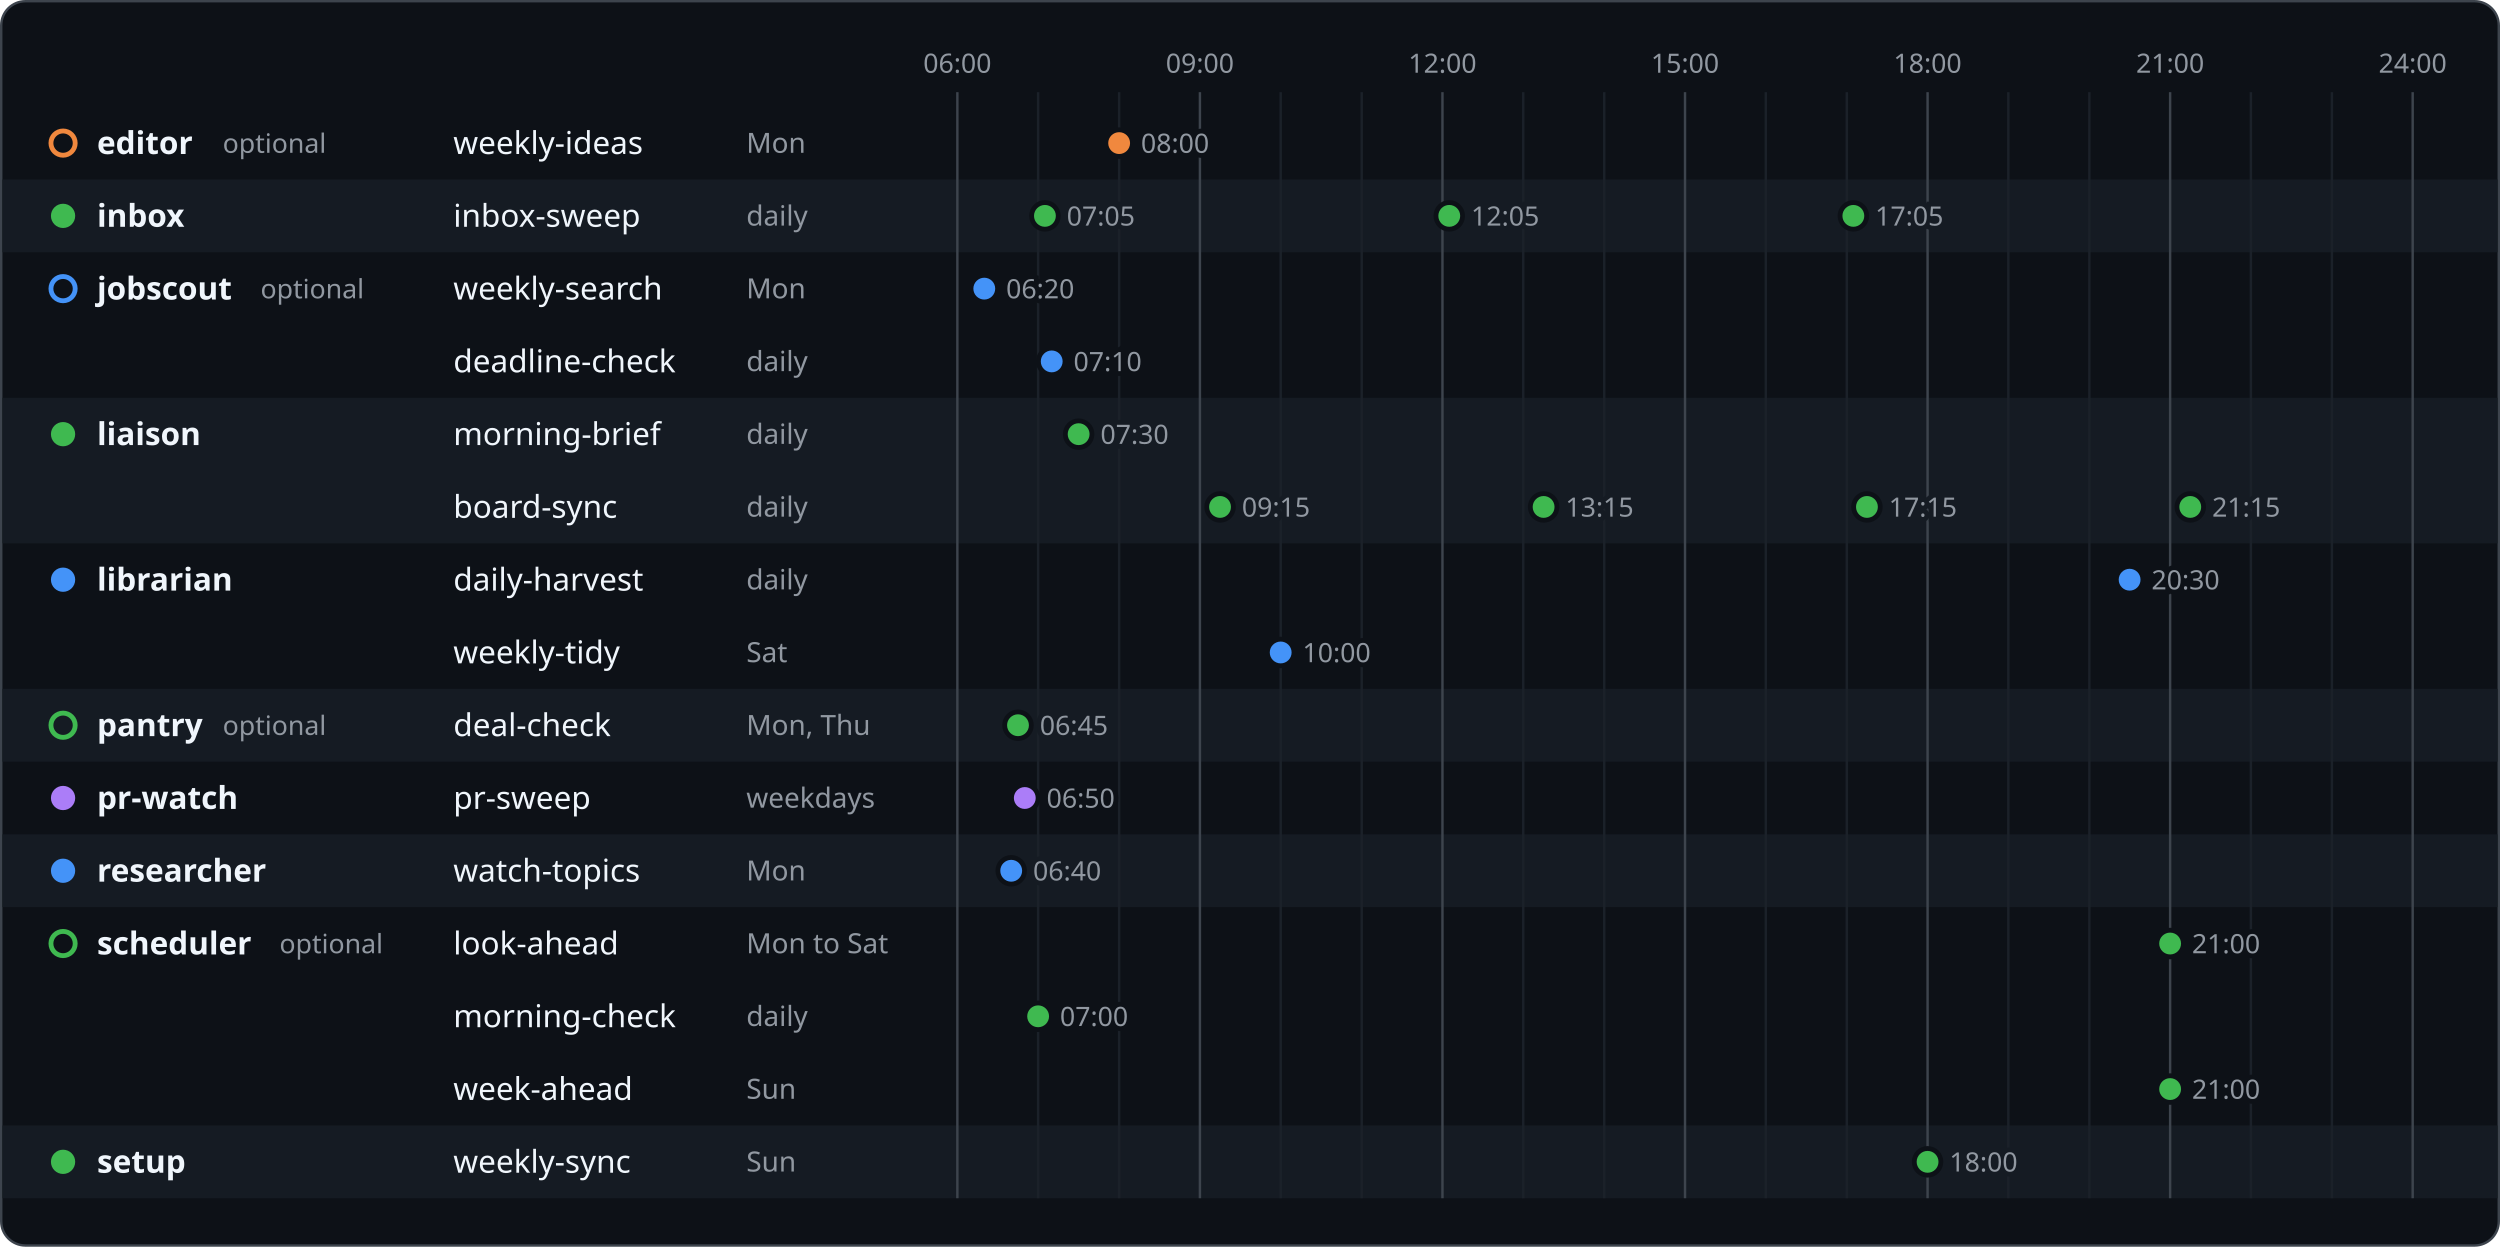
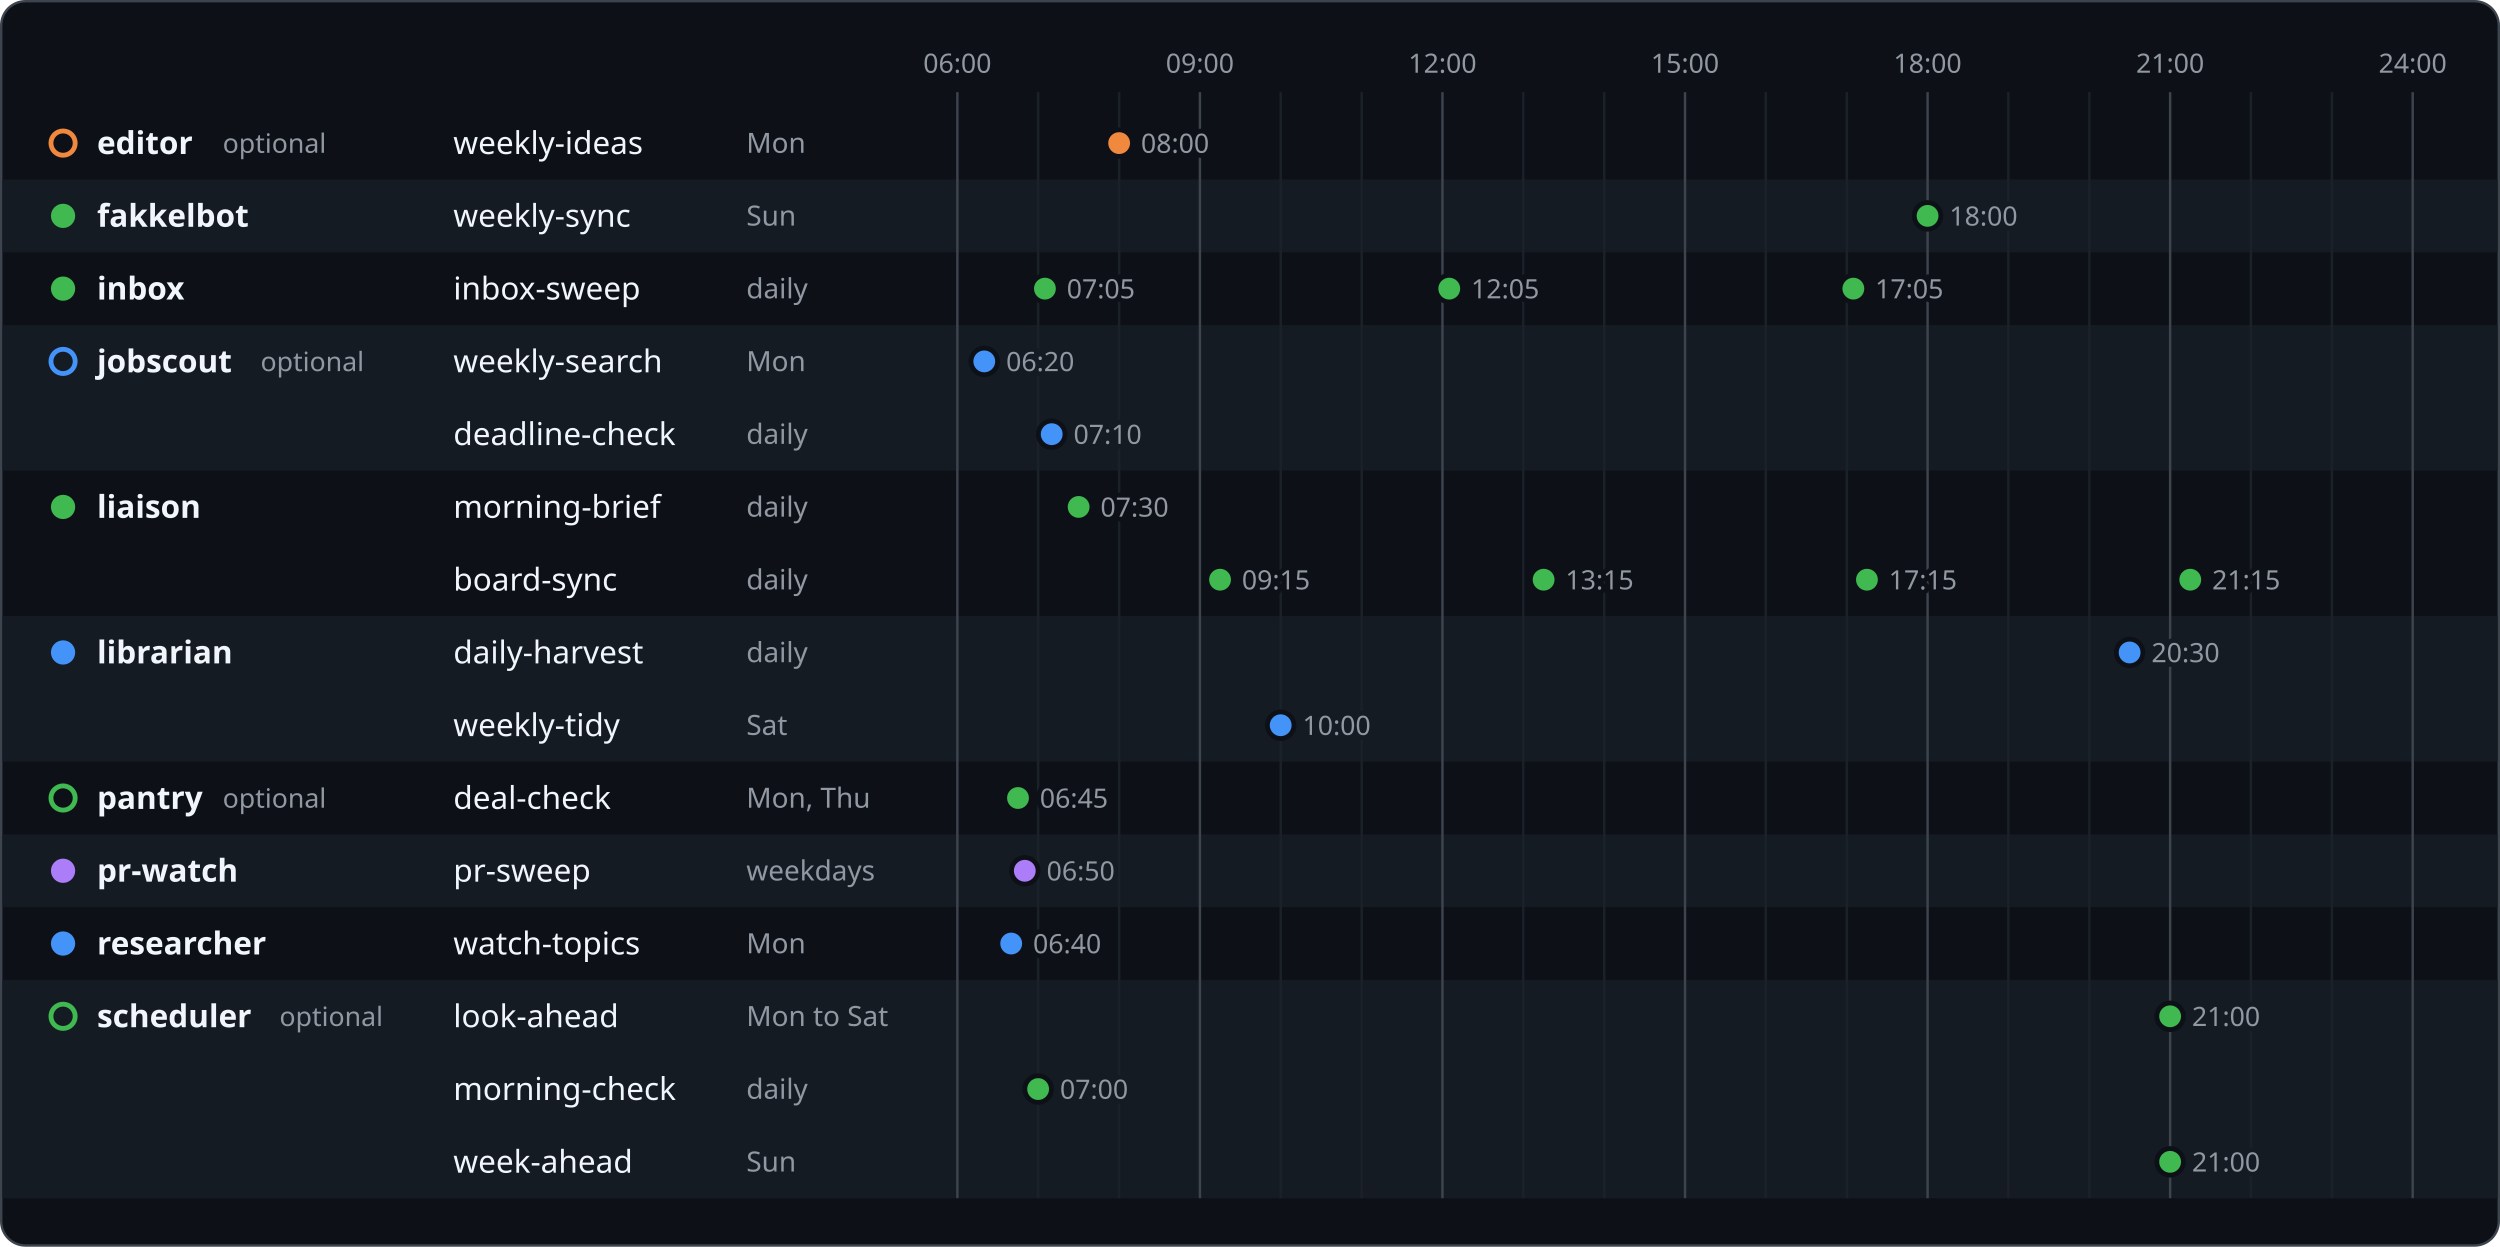
<svg xmlns="http://www.w3.org/2000/svg" width="1030.7" height="514" viewBox="0 0 1030.7 514" role="img" aria-labelledby="title">
  <style>text { font-family: -apple-system, BlinkMacSystemFont, 'Segoe UI', 'Noto Sans', Helvetica, Arial, sans-serif; }</style>
  <rect x="0.5" y="0.5" width="1029.7" height="513" rx="10" fill="#0d1117" stroke="#3d444d" />
  <rect x="1" y="74" width="1028.7" height="30" fill="#151b23" />
-   <rect x="1" y="164" width="1028.7" height="60" fill="#151b23" />
-   <rect x="1" y="284" width="1028.7" height="30" fill="#151b23" />
+   <rect x="1" y="134" width="1028.7" height="60" fill="#151b23" />
+   <rect x="1" y="254" width="1028.7" height="60" fill="#151b23" />
  <rect x="1" y="344" width="1028.7" height="30" fill="#151b23" />
-   <rect x="1" y="464" width="1028.7" height="30" fill="#151b23" />
+   <rect x="1" y="404" width="1028.7" height="90" fill="#151b23" />
  <line x1="394.7" y1="38" x2="394.7" y2="494" stroke="#3d444d" />
  <text x="394.7" y="30" fill="#9198a1" font-size="11" text-anchor="middle">06:00</text>
  <line x1="428" y1="38" x2="428" y2="494" stroke="#1b2129" />
  <line x1="461.4" y1="38" x2="461.4" y2="494" stroke="#1b2129" />
  <line x1="494.7" y1="38" x2="494.7" y2="494" stroke="#3d444d" />
  <text x="494.7" y="30" fill="#9198a1" font-size="11" text-anchor="middle">09:00</text>
  <line x1="528" y1="38" x2="528" y2="494" stroke="#1b2129" />
  <line x1="561.4" y1="38" x2="561.4" y2="494" stroke="#1b2129" />
  <line x1="594.7" y1="38" x2="594.7" y2="494" stroke="#3d444d" />
  <text x="594.7" y="30" fill="#9198a1" font-size="11" text-anchor="middle">12:00</text>
  <line x1="628" y1="38" x2="628" y2="494" stroke="#1b2129" />
  <line x1="661.4" y1="38" x2="661.4" y2="494" stroke="#1b2129" />
  <line x1="694.7" y1="38" x2="694.7" y2="494" stroke="#3d444d" />
  <text x="694.7" y="30" fill="#9198a1" font-size="11" text-anchor="middle">15:00</text>
  <line x1="728" y1="38" x2="728" y2="494" stroke="#1b2129" />
  <line x1="761.4" y1="38" x2="761.4" y2="494" stroke="#1b2129" />
  <line x1="794.7" y1="38" x2="794.7" y2="494" stroke="#3d444d" />
  <text x="794.7" y="30" fill="#9198a1" font-size="11" text-anchor="middle">18:00</text>
  <line x1="828" y1="38" x2="828" y2="494" stroke="#1b2129" />
  <line x1="861.4" y1="38" x2="861.4" y2="494" stroke="#1b2129" />
  <line x1="894.7" y1="38" x2="894.7" y2="494" stroke="#3d444d" />
  <text x="894.7" y="30" fill="#9198a1" font-size="11" text-anchor="middle">21:00</text>
  <line x1="928" y1="38" x2="928" y2="494" stroke="#1b2129" />
  <line x1="961.4" y1="38" x2="961.4" y2="494" stroke="#1b2129" />
  <line x1="994.7" y1="38" x2="994.7" y2="494" stroke="#3d444d" />
  <text x="994.7" y="30" fill="#9198a1" font-size="11" text-anchor="middle">24:00</text>
  <circle cx="26" cy="59" r="5" fill="none" stroke="#f0883e" stroke-width="2" />
  <text x="40" y="63.5" fill="#f0f6fc" font-size="13" font-weight="600">editor</text>
  <text x="91.8" y="63" fill="#9198a1" font-size="11">optional</text>
  <text x="186.9" y="63.5" fill="#f0f6fc" font-size="13">weekly-ideas</text>
  <text x="307.7" y="63" fill="#9198a1" font-size="11.5">Mon</text>
  <circle cx="461.4" cy="59" r="5.5" fill="#f0883e" stroke="#0d1117" stroke-width="2" />
  <text x="470.4" y="63" fill="#9198a1" font-size="11" stroke="#0d1117" stroke-width="4" paint-order="stroke">08:00</text>
  <circle cx="26" cy="89" r="5" fill="#3fb950" />
-   <text x="40" y="93.5" fill="#f0f6fc" font-size="13" font-weight="600">inbox</text>
-   <text x="186.9" y="93.5" fill="#f0f6fc" font-size="13">inbox-sweep</text>
-   <text x="307.7" y="93" fill="#9198a1" font-size="11.5">daily</text>
-   <circle cx="430.8" cy="89" r="5.5" fill="#3fb950" stroke="#0d1117" stroke-width="2" />
-   <text x="439.8" y="93" fill="#9198a1" font-size="11" stroke="#151b23" stroke-width="4" paint-order="stroke">07:05</text>
-   <circle cx="597.5" cy="89" r="5.5" fill="#3fb950" stroke="#0d1117" stroke-width="2" />
-   <text x="606.5" y="93" fill="#9198a1" font-size="11" stroke="#151b23" stroke-width="4" paint-order="stroke">12:05</text>
-   <circle cx="764.1" cy="89" r="5.5" fill="#3fb950" stroke="#0d1117" stroke-width="2" />
-   <text x="773.1" y="93" fill="#9198a1" font-size="11" stroke="#151b23" stroke-width="4" paint-order="stroke">17:05</text>
-   <circle cx="26" cy="119" r="5" fill="none" stroke="#4493f8" stroke-width="2" />
-   <text x="40" y="123.5" fill="#f0f6fc" font-size="13" font-weight="600">jobscout</text>
-   <text x="107.4" y="123" fill="#9198a1" font-size="11">optional</text>
-   <text x="186.9" y="123.5" fill="#f0f6fc" font-size="13">weekly-search</text>
-   <text x="307.7" y="123" fill="#9198a1" font-size="11.5">Mon</text>
-   <circle cx="405.8" cy="119" r="5.5" fill="#4493f8" stroke="#0d1117" stroke-width="2" />
-   <text x="414.8" y="123" fill="#9198a1" font-size="11" stroke="#0d1117" stroke-width="4" paint-order="stroke">06:20</text>
-   <text x="186.9" y="153.5" fill="#f0f6fc" font-size="13">deadline-check</text>
-   <text x="307.7" y="153" fill="#9198a1" font-size="11.5">daily</text>
-   <circle cx="433.6" cy="149" r="5.5" fill="#4493f8" stroke="#0d1117" stroke-width="2" />
-   <text x="442.6" y="153" fill="#9198a1" font-size="11" stroke="#0d1117" stroke-width="4" paint-order="stroke">07:10</text>
-   <circle cx="26" cy="179" r="5" fill="#3fb950" />
-   <text x="40" y="183.5" fill="#f0f6fc" font-size="13" font-weight="600">liaison</text>
-   <text x="186.9" y="183.5" fill="#f0f6fc" font-size="13">morning-brief</text>
+   <text x="40" y="93.5" fill="#f0f6fc" font-size="13" font-weight="600">fakkelbot</text>
+   <text x="186.9" y="93.5" fill="#f0f6fc" font-size="13">weekly-sync</text>
+   <text x="307.7" y="93" fill="#9198a1" font-size="11.5">Sun</text>
+   <circle cx="794.7" cy="89" r="5.5" fill="#3fb950" stroke="#0d1117" stroke-width="2" />
+   <text x="803.7" y="93" fill="#9198a1" font-size="11" stroke="#151b23" stroke-width="4" paint-order="stroke">18:00</text>
+   <circle cx="26" cy="119" r="5" fill="#3fb950" />
+   <text x="40" y="123.5" fill="#f0f6fc" font-size="13" font-weight="600">inbox</text>
+   <text x="186.9" y="123.5" fill="#f0f6fc" font-size="13">inbox-sweep</text>
+   <text x="307.7" y="123" fill="#9198a1" font-size="11.5">daily</text>
+   <circle cx="430.8" cy="119" r="5.5" fill="#3fb950" stroke="#0d1117" stroke-width="2" />
+   <text x="439.8" y="123" fill="#9198a1" font-size="11" stroke="#0d1117" stroke-width="4" paint-order="stroke">07:05</text>
+   <circle cx="597.5" cy="119" r="5.5" fill="#3fb950" stroke="#0d1117" stroke-width="2" />
+   <text x="606.5" y="123" fill="#9198a1" font-size="11" stroke="#0d1117" stroke-width="4" paint-order="stroke">12:05</text>
+   <circle cx="764.1" cy="119" r="5.5" fill="#3fb950" stroke="#0d1117" stroke-width="2" />
+   <text x="773.1" y="123" fill="#9198a1" font-size="11" stroke="#0d1117" stroke-width="4" paint-order="stroke">17:05</text>
+   <circle cx="26" cy="149" r="5" fill="none" stroke="#4493f8" stroke-width="2" />
+   <text x="40" y="153.5" fill="#f0f6fc" font-size="13" font-weight="600">jobscout</text>
+   <text x="107.4" y="153" fill="#9198a1" font-size="11">optional</text>
+   <text x="186.9" y="153.5" fill="#f0f6fc" font-size="13">weekly-search</text>
+   <text x="307.7" y="153" fill="#9198a1" font-size="11.5">Mon</text>
+   <circle cx="405.8" cy="149" r="5.5" fill="#4493f8" stroke="#0d1117" stroke-width="2" />
+   <text x="414.8" y="153" fill="#9198a1" font-size="11" stroke="#151b23" stroke-width="4" paint-order="stroke">06:20</text>
+   <text x="186.9" y="183.5" fill="#f0f6fc" font-size="13">deadline-check</text>
  <text x="307.7" y="183" fill="#9198a1" font-size="11.5">daily</text>
-   <circle cx="444.7" cy="179" r="5.5" fill="#3fb950" stroke="#0d1117" stroke-width="2" />
-   <text x="453.7" y="183" fill="#9198a1" font-size="11" stroke="#151b23" stroke-width="4" paint-order="stroke">07:30</text>
-   <text x="186.9" y="213.5" fill="#f0f6fc" font-size="13">board-sync</text>
+   <circle cx="433.6" cy="179" r="5.5" fill="#4493f8" stroke="#0d1117" stroke-width="2" />
+   <text x="442.6" y="183" fill="#9198a1" font-size="11" stroke="#151b23" stroke-width="4" paint-order="stroke">07:10</text>
+   <circle cx="26" cy="209" r="5" fill="#3fb950" />
+   <text x="40" y="213.5" fill="#f0f6fc" font-size="13" font-weight="600">liaison</text>
+   <text x="186.9" y="213.5" fill="#f0f6fc" font-size="13">morning-brief</text>
  <text x="307.7" y="213" fill="#9198a1" font-size="11.5">daily</text>
-   <circle cx="503" cy="209" r="5.5" fill="#3fb950" stroke="#0d1117" stroke-width="2" />
-   <text x="512" y="213" fill="#9198a1" font-size="11" stroke="#151b23" stroke-width="4" paint-order="stroke">09:15</text>
-   <circle cx="636.4" cy="209" r="5.5" fill="#3fb950" stroke="#0d1117" stroke-width="2" />
-   <text x="645.4" y="213" fill="#9198a1" font-size="11" stroke="#151b23" stroke-width="4" paint-order="stroke">13:15</text>
-   <circle cx="769.7" cy="209" r="5.5" fill="#3fb950" stroke="#0d1117" stroke-width="2" />
-   <text x="778.7" y="213" fill="#9198a1" font-size="11" stroke="#151b23" stroke-width="4" paint-order="stroke">17:15</text>
-   <circle cx="903" cy="209" r="5.5" fill="#3fb950" stroke="#0d1117" stroke-width="2" />
-   <text x="912" y="213" fill="#9198a1" font-size="11" stroke="#151b23" stroke-width="4" paint-order="stroke">21:15</text>
-   <circle cx="26" cy="239" r="5" fill="#4493f8" />
-   <text x="40" y="243.5" fill="#f0f6fc" font-size="13" font-weight="600">librarian</text>
-   <text x="186.9" y="243.5" fill="#f0f6fc" font-size="13">daily-harvest</text>
+   <circle cx="444.7" cy="209" r="5.5" fill="#3fb950" stroke="#0d1117" stroke-width="2" />
+   <text x="453.7" y="213" fill="#9198a1" font-size="11" stroke="#0d1117" stroke-width="4" paint-order="stroke">07:30</text>
+   <text x="186.9" y="243.5" fill="#f0f6fc" font-size="13">board-sync</text>
  <text x="307.7" y="243" fill="#9198a1" font-size="11.5">daily</text>
-   <circle cx="878" cy="239" r="5.5" fill="#4493f8" stroke="#0d1117" stroke-width="2" />
-   <text x="887" y="243" fill="#9198a1" font-size="11" stroke="#0d1117" stroke-width="4" paint-order="stroke">20:30</text>
-   <text x="186.9" y="273.5" fill="#f0f6fc" font-size="13">weekly-tidy</text>
-   <text x="307.7" y="273" fill="#9198a1" font-size="11.5">Sat</text>
-   <circle cx="528" cy="269" r="5.5" fill="#4493f8" stroke="#0d1117" stroke-width="2" />
-   <text x="537" y="273" fill="#9198a1" font-size="11" stroke="#0d1117" stroke-width="4" paint-order="stroke">10:00</text>
-   <circle cx="26" cy="299" r="5" fill="none" stroke="#3fb950" stroke-width="2" />
-   <text x="40" y="303.5" fill="#f0f6fc" font-size="13" font-weight="600">pantry</text>
-   <text x="91.8" y="303" fill="#9198a1" font-size="11">optional</text>
-   <text x="186.9" y="303.5" fill="#f0f6fc" font-size="13">deal-check</text>
-   <text x="307.7" y="303" fill="#9198a1" font-size="11.5">Mon, Thu</text>
-   <circle cx="419.7" cy="299" r="5.5" fill="#3fb950" stroke="#0d1117" stroke-width="2" />
-   <text x="428.7" y="303" fill="#9198a1" font-size="11" stroke="#151b23" stroke-width="4" paint-order="stroke">06:45</text>
-   <circle cx="26" cy="329" r="5" fill="#ab7df8" />
-   <text x="40" y="333.5" fill="#f0f6fc" font-size="13" font-weight="600">pr-watch</text>
-   <text x="186.9" y="333.5" fill="#f0f6fc" font-size="13">pr-sweep</text>
-   <text x="307.7" y="333" fill="#9198a1" font-size="11.5">weekdays</text>
-   <circle cx="422.5" cy="329" r="5.5" fill="#ab7df8" stroke="#0d1117" stroke-width="2" />
-   <text x="431.5" y="333" fill="#9198a1" font-size="11" stroke="#0d1117" stroke-width="4" paint-order="stroke">06:50</text>
-   <circle cx="26" cy="359" r="5" fill="#4493f8" />
-   <text x="40" y="363.5" fill="#f0f6fc" font-size="13" font-weight="600">researcher</text>
-   <text x="186.9" y="363.5" fill="#f0f6fc" font-size="13">watch-topics</text>
-   <text x="307.7" y="363" fill="#9198a1" font-size="11.5">Mon</text>
-   <circle cx="416.9" cy="359" r="5.5" fill="#4493f8" stroke="#0d1117" stroke-width="2" />
-   <text x="425.9" y="363" fill="#9198a1" font-size="11" stroke="#151b23" stroke-width="4" paint-order="stroke">06:40</text>
-   <circle cx="26" cy="389" r="5" fill="none" stroke="#3fb950" stroke-width="2" />
-   <text x="40" y="393.5" fill="#f0f6fc" font-size="13" font-weight="600">scheduler</text>
-   <text x="115.2" y="393" fill="#9198a1" font-size="11">optional</text>
-   <text x="186.9" y="393.5" fill="#f0f6fc" font-size="13">look-ahead</text>
-   <text x="307.7" y="393" fill="#9198a1" font-size="11.5">Mon to Sat</text>
-   <circle cx="894.7" cy="389" r="5.5" fill="#3fb950" stroke="#0d1117" stroke-width="2" />
-   <text x="903.7" y="393" fill="#9198a1" font-size="11" stroke="#0d1117" stroke-width="4" paint-order="stroke">21:00</text>
-   <text x="186.9" y="423.5" fill="#f0f6fc" font-size="13">morning-check</text>
-   <text x="307.7" y="423" fill="#9198a1" font-size="11.5">daily</text>
-   <circle cx="428" cy="419" r="5.5" fill="#3fb950" stroke="#0d1117" stroke-width="2" />
-   <text x="437" y="423" fill="#9198a1" font-size="11" stroke="#0d1117" stroke-width="4" paint-order="stroke">07:00</text>
-   <text x="186.9" y="453.5" fill="#f0f6fc" font-size="13">week-ahead</text>
-   <text x="307.7" y="453" fill="#9198a1" font-size="11.5">Sun</text>
-   <circle cx="894.7" cy="449" r="5.5" fill="#3fb950" stroke="#0d1117" stroke-width="2" />
-   <text x="903.7" y="453" fill="#9198a1" font-size="11" stroke="#0d1117" stroke-width="4" paint-order="stroke">21:00</text>
-   <circle cx="26" cy="479" r="5" fill="#3fb950" />
-   <text x="40" y="483.5" fill="#f0f6fc" font-size="13" font-weight="600">setup</text>
-   <text x="186.9" y="483.5" fill="#f0f6fc" font-size="13">weekly-sync</text>
+   <circle cx="503" cy="239" r="5.5" fill="#3fb950" stroke="#0d1117" stroke-width="2" />
+   <text x="512" y="243" fill="#9198a1" font-size="11" stroke="#0d1117" stroke-width="4" paint-order="stroke">09:15</text>
+   <circle cx="636.4" cy="239" r="5.5" fill="#3fb950" stroke="#0d1117" stroke-width="2" />
+   <text x="645.4" y="243" fill="#9198a1" font-size="11" stroke="#0d1117" stroke-width="4" paint-order="stroke">13:15</text>
+   <circle cx="769.7" cy="239" r="5.5" fill="#3fb950" stroke="#0d1117" stroke-width="2" />
+   <text x="778.7" y="243" fill="#9198a1" font-size="11" stroke="#0d1117" stroke-width="4" paint-order="stroke">17:15</text>
+   <circle cx="903" cy="239" r="5.5" fill="#3fb950" stroke="#0d1117" stroke-width="2" />
+   <text x="912" y="243" fill="#9198a1" font-size="11" stroke="#0d1117" stroke-width="4" paint-order="stroke">21:15</text>
+   <circle cx="26" cy="269" r="5" fill="#4493f8" />
+   <text x="40" y="273.5" fill="#f0f6fc" font-size="13" font-weight="600">librarian</text>
+   <text x="186.9" y="273.5" fill="#f0f6fc" font-size="13">daily-harvest</text>
+   <text x="307.7" y="273" fill="#9198a1" font-size="11.5">daily</text>
+   <circle cx="878" cy="269" r="5.5" fill="#4493f8" stroke="#0d1117" stroke-width="2" />
+   <text x="887" y="273" fill="#9198a1" font-size="11" stroke="#151b23" stroke-width="4" paint-order="stroke">20:30</text>
+   <text x="186.9" y="303.5" fill="#f0f6fc" font-size="13">weekly-tidy</text>
+   <text x="307.7" y="303" fill="#9198a1" font-size="11.5">Sat</text>
+   <circle cx="528" cy="299" r="5.5" fill="#4493f8" stroke="#0d1117" stroke-width="2" />
+   <text x="537" y="303" fill="#9198a1" font-size="11" stroke="#151b23" stroke-width="4" paint-order="stroke">10:00</text>
+   <circle cx="26" cy="329" r="5" fill="none" stroke="#3fb950" stroke-width="2" />
+   <text x="40" y="333.5" fill="#f0f6fc" font-size="13" font-weight="600">pantry</text>
+   <text x="91.8" y="333" fill="#9198a1" font-size="11">optional</text>
+   <text x="186.9" y="333.5" fill="#f0f6fc" font-size="13">deal-check</text>
+   <text x="307.7" y="333" fill="#9198a1" font-size="11.5">Mon, Thu</text>
+   <circle cx="419.7" cy="329" r="5.5" fill="#3fb950" stroke="#0d1117" stroke-width="2" />
+   <text x="428.7" y="333" fill="#9198a1" font-size="11" stroke="#0d1117" stroke-width="4" paint-order="stroke">06:45</text>
+   <circle cx="26" cy="359" r="5" fill="#ab7df8" />
+   <text x="40" y="363.5" fill="#f0f6fc" font-size="13" font-weight="600">pr-watch</text>
+   <text x="186.9" y="363.5" fill="#f0f6fc" font-size="13">pr-sweep</text>
+   <text x="307.7" y="363" fill="#9198a1" font-size="11.5">weekdays</text>
+   <circle cx="422.5" cy="359" r="5.5" fill="#ab7df8" stroke="#0d1117" stroke-width="2" />
+   <text x="431.5" y="363" fill="#9198a1" font-size="11" stroke="#151b23" stroke-width="4" paint-order="stroke">06:50</text>
+   <circle cx="26" cy="389" r="5" fill="#4493f8" />
+   <text x="40" y="393.5" fill="#f0f6fc" font-size="13" font-weight="600">researcher</text>
+   <text x="186.9" y="393.5" fill="#f0f6fc" font-size="13">watch-topics</text>
+   <text x="307.7" y="393" fill="#9198a1" font-size="11.5">Mon</text>
+   <circle cx="416.9" cy="389" r="5.5" fill="#4493f8" stroke="#0d1117" stroke-width="2" />
+   <text x="425.9" y="393" fill="#9198a1" font-size="11" stroke="#0d1117" stroke-width="4" paint-order="stroke">06:40</text>
+   <circle cx="26" cy="419" r="5" fill="none" stroke="#3fb950" stroke-width="2" />
+   <text x="40" y="423.5" fill="#f0f6fc" font-size="13" font-weight="600">scheduler</text>
+   <text x="115.2" y="423" fill="#9198a1" font-size="11">optional</text>
+   <text x="186.9" y="423.5" fill="#f0f6fc" font-size="13">look-ahead</text>
+   <text x="307.7" y="423" fill="#9198a1" font-size="11.5">Mon to Sat</text>
+   <circle cx="894.7" cy="419" r="5.5" fill="#3fb950" stroke="#0d1117" stroke-width="2" />
+   <text x="903.7" y="423" fill="#9198a1" font-size="11" stroke="#151b23" stroke-width="4" paint-order="stroke">21:00</text>
+   <text x="186.9" y="453.5" fill="#f0f6fc" font-size="13">morning-check</text>
+   <text x="307.7" y="453" fill="#9198a1" font-size="11.5">daily</text>
+   <circle cx="428" cy="449" r="5.5" fill="#3fb950" stroke="#0d1117" stroke-width="2" />
+   <text x="437" y="453" fill="#9198a1" font-size="11" stroke="#151b23" stroke-width="4" paint-order="stroke">07:00</text>
+   <text x="186.9" y="483.5" fill="#f0f6fc" font-size="13">week-ahead</text>
  <text x="307.7" y="483" fill="#9198a1" font-size="11.5">Sun</text>
-   <circle cx="794.7" cy="479" r="5.5" fill="#3fb950" stroke="#0d1117" stroke-width="2" />
-   <text x="803.7" y="483" fill="#9198a1" font-size="11" stroke="#151b23" stroke-width="4" paint-order="stroke">18:00</text>
+   <circle cx="894.7" cy="479" r="5.5" fill="#3fb950" stroke="#0d1117" stroke-width="2" />
+   <text x="903.7" y="483" fill="#9198a1" font-size="11" stroke="#151b23" stroke-width="4" paint-order="stroke">21:00</text>
</svg>
